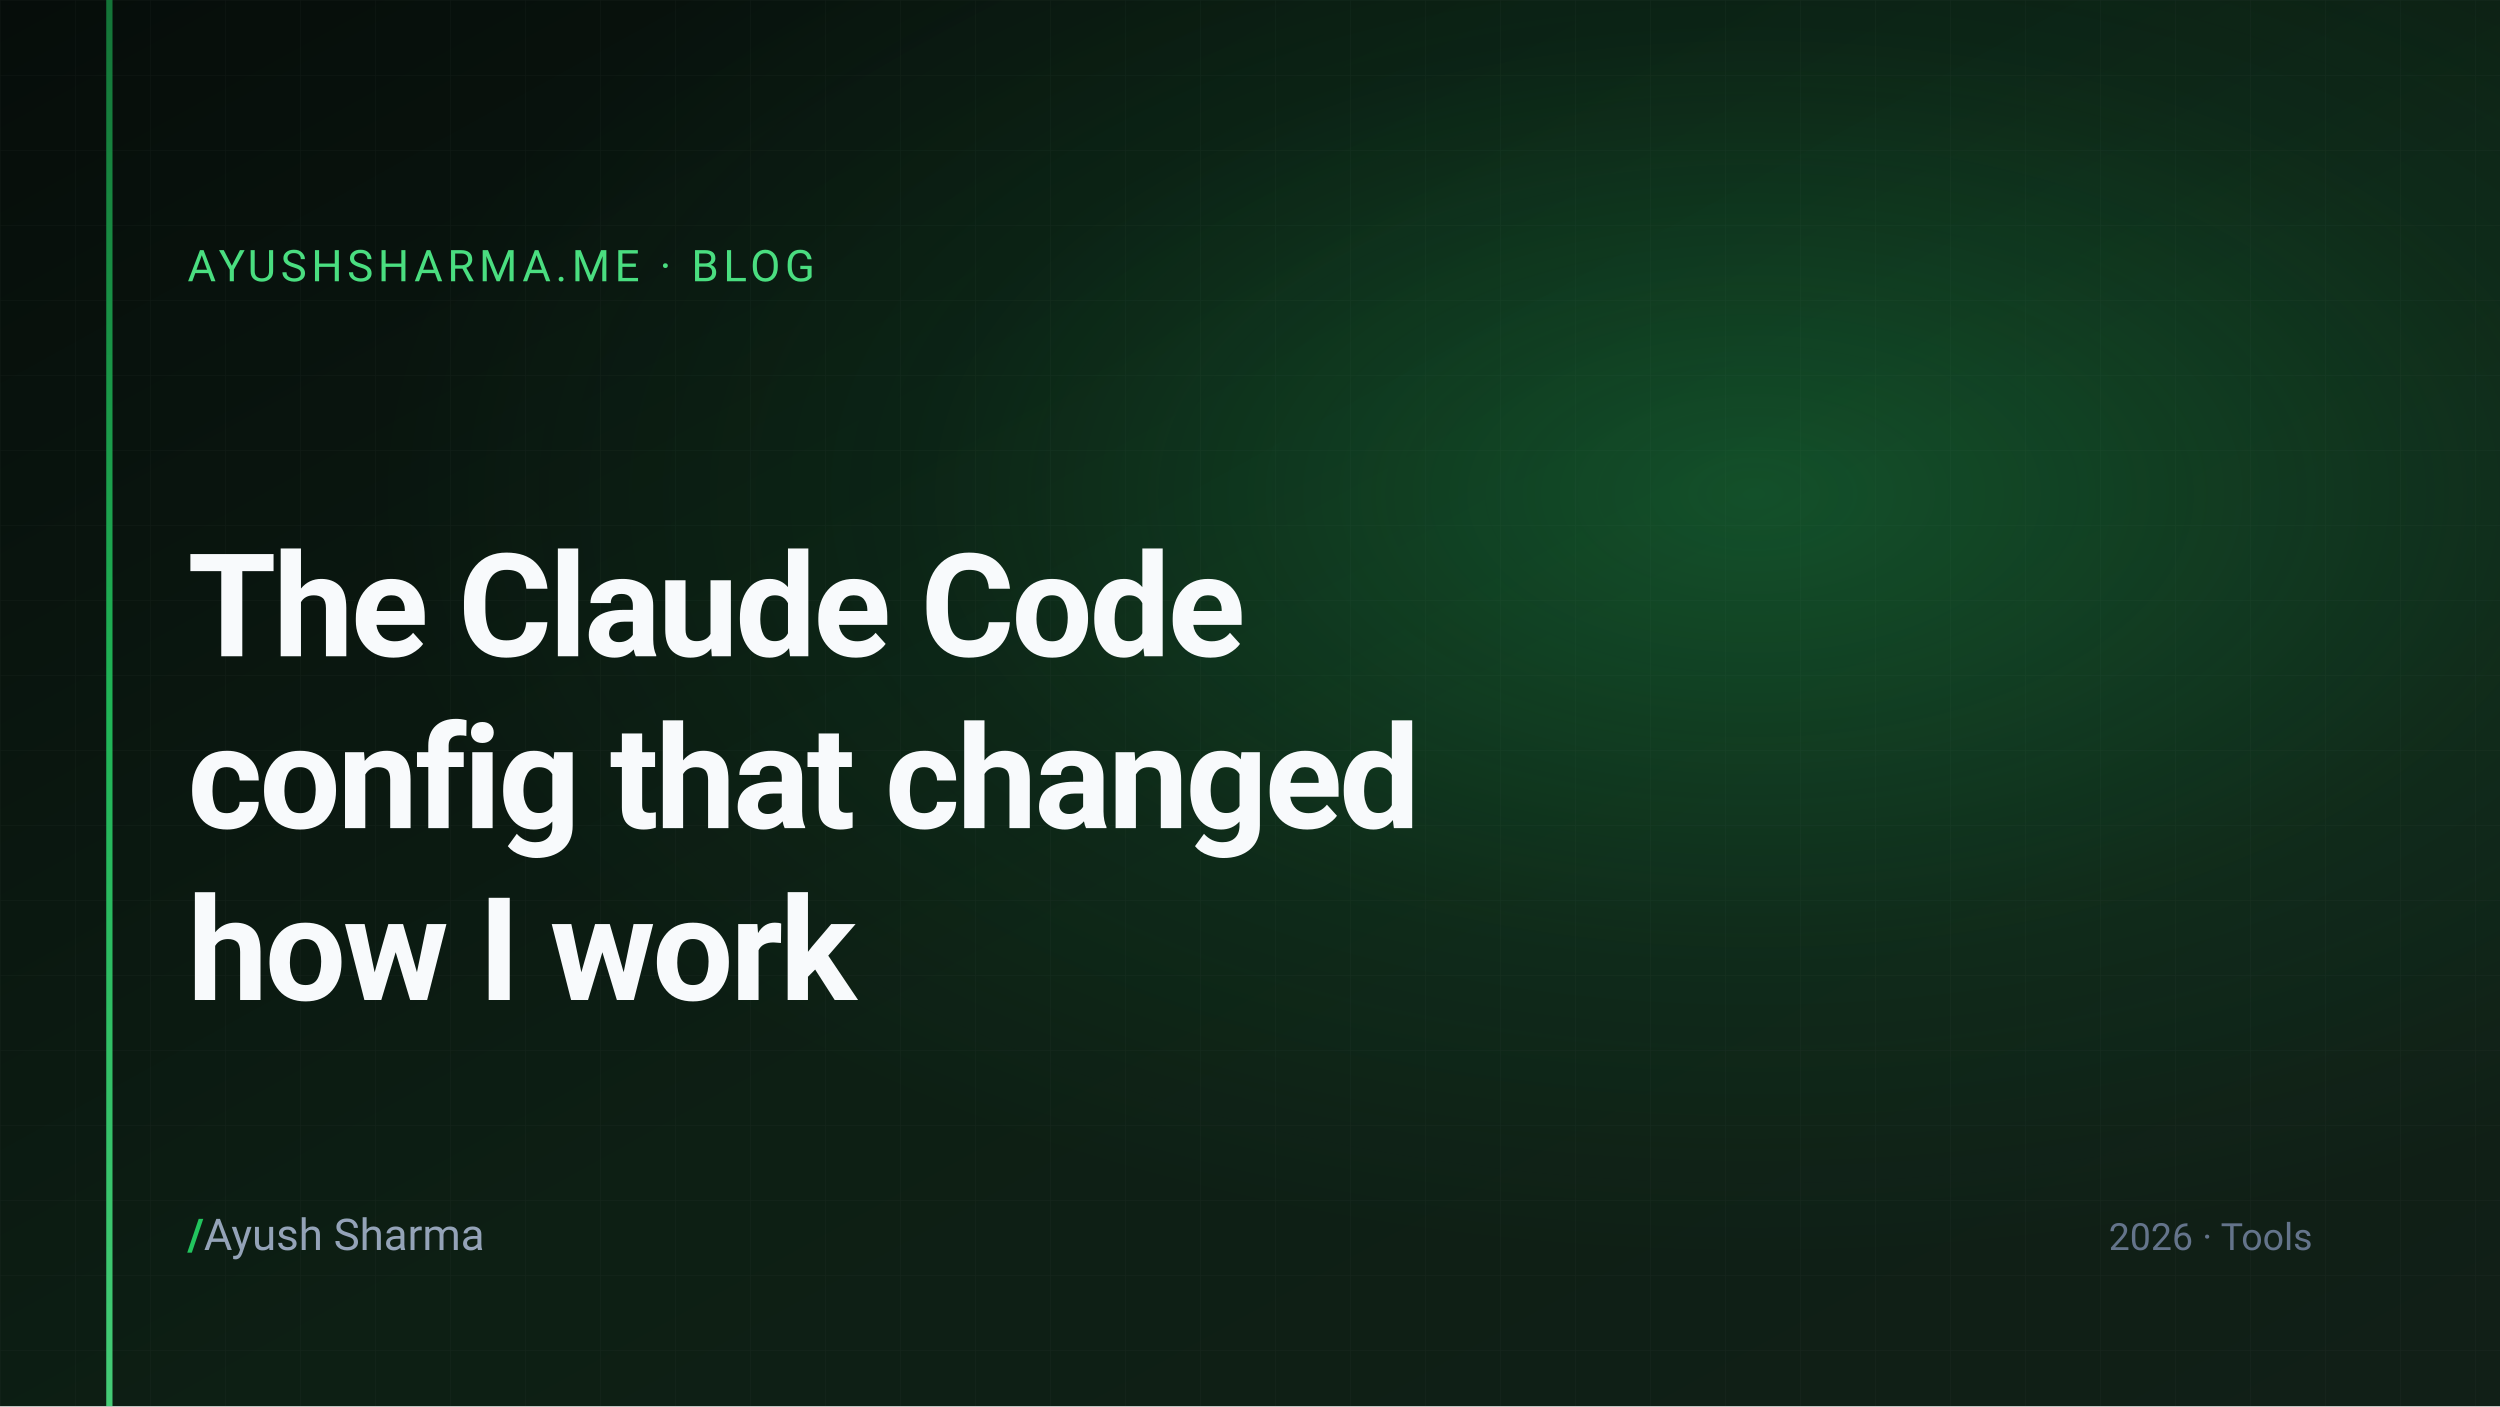
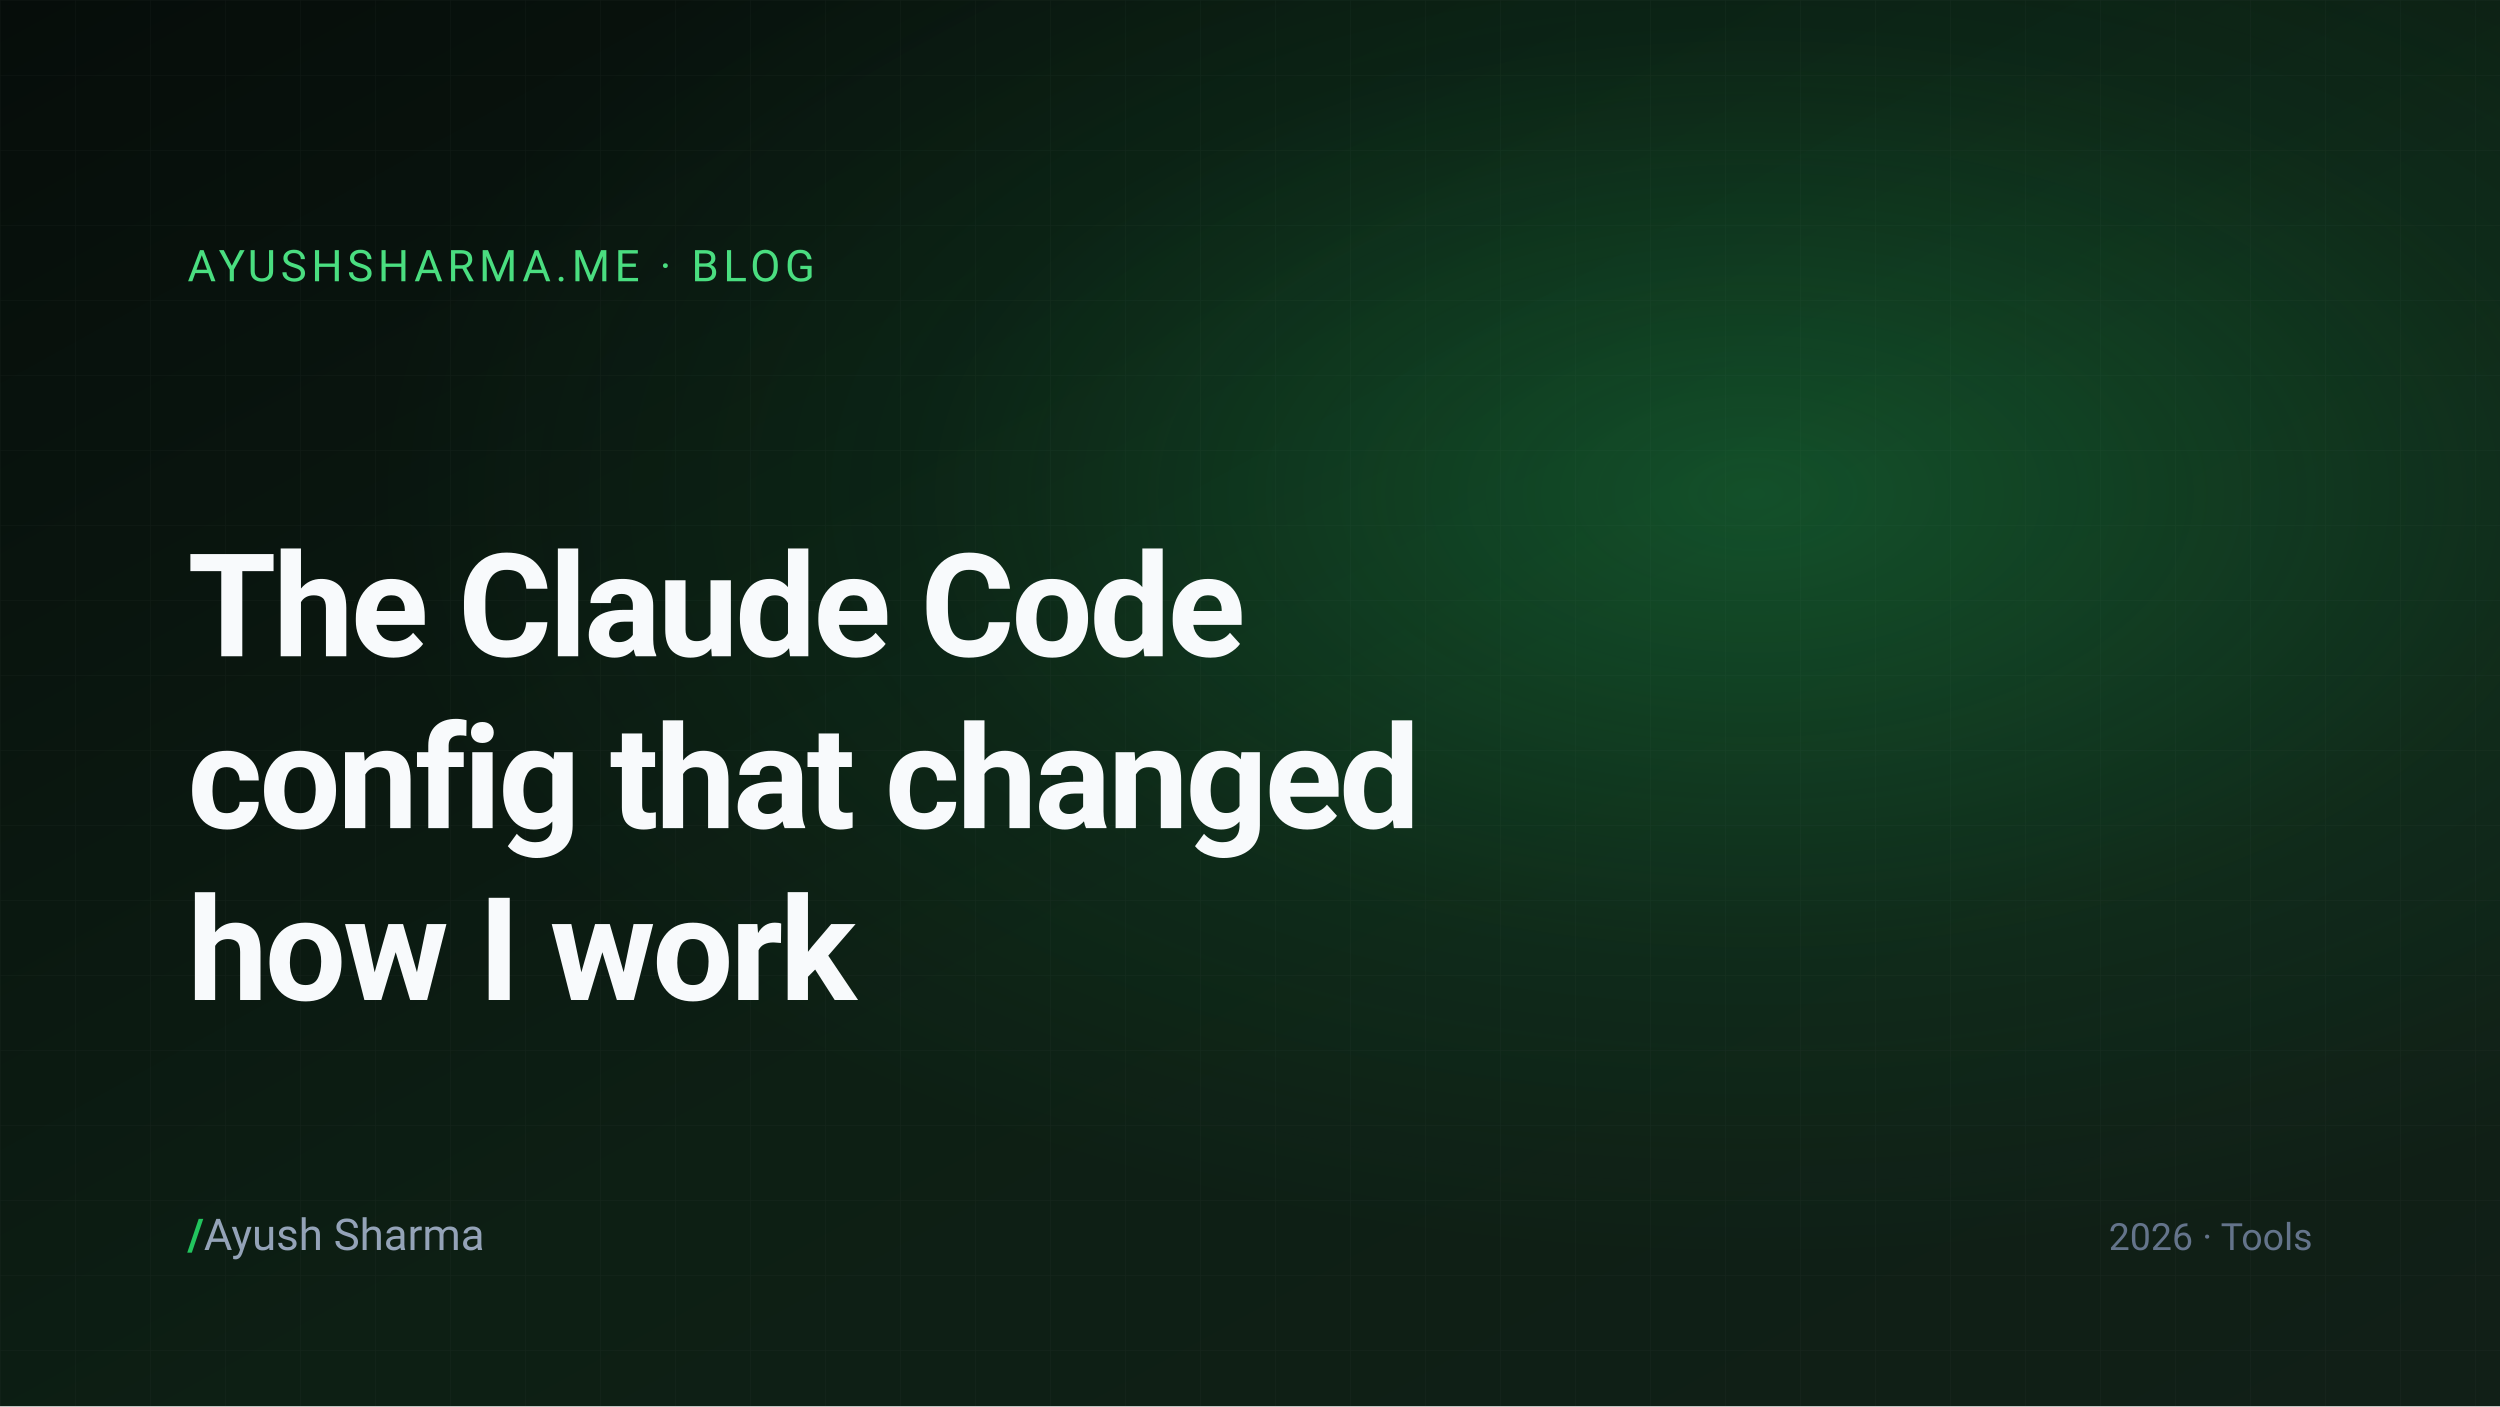
<svg xmlns="http://www.w3.org/2000/svg" aria-label="The Claude Code Config That Changed How I Work" preserveAspectRatio="xMidYMid slice" role="img" viewBox="0 0 1600 900">
  <defs>
    <linearGradient id="bg" x1="0" x2="1" y1="0" y2="1">
      <stop offset="0%" stop-color="#060d0a" />
      <stop offset="55%" stop-color="#0d1f14" />
      <stop offset="100%" stop-color="#111f17" />
    </linearGradient>
    <linearGradient id="accent" x1="0" x2="0" y1="0" y2="1">
      <stop offset="0%" stop-color="#15803d" />
      <stop offset="50%" stop-color="#22c55e" />
      <stop offset="100%" stop-color="#4ade80" />
    </linearGradient>
    <radialGradient id="glow" cx=".7" cy=".35" r=".55">
      <stop offset="0%" stop-color="rgba(34,197,94,0.3)" />
      <stop offset="60%" stop-color="rgba(34,197,94,0.07)" />
      <stop offset="100%" stop-color="rgba(34,197,94,0)" />
    </radialGradient>
    <pattern id="grid" width="48" height="48" patternUnits="userSpaceOnUse">
      <path fill="none" stroke="rgba(255,255,255,0.03)" stroke-width="1" d="M 48 0 L 0 0 0 48" />
    </pattern>
  </defs>
  <rect width="1600" height="900" fill="url(#bg)" />
  <rect width="1600" height="900" fill="url(#grid)" />
  <rect width="1600" height="900" fill="url(#glow)" />
-   <rect x="68" y="0" width="4" height="900" fill="url(#accent)" opacity="0.9" />
  <g fill="#f8fafc" font-family="ui-sans-serif, system-ui, -apple-system, 'Segoe UI', Roboto, sans-serif">
    <text x="120" y="180" fill="#4ade80" font-size="28" letter-spacing="3">AYUSHSHARMA.ME · BLOG</text>
    <text x="120" y="420" font-size="92" font-weight="700" letter-spacing="-2">
      <tspan x="120" dy="0">The Claude Code</tspan>
      <tspan x="120" dy="110">config that changed</tspan>
      <tspan x="120" dy="110">how I work</tspan>
    </text>
    <text x="120" y="800" fill="#94a3b8" font-size="28">
      <tspan fill="#22c55e" font-weight="700">/ </tspan>Ayush Sharma</text>
    <text x="1480" y="800" fill="#64748b" font-size="24" text-anchor="end">2026 · Tools</text>
  </g>
</svg>
